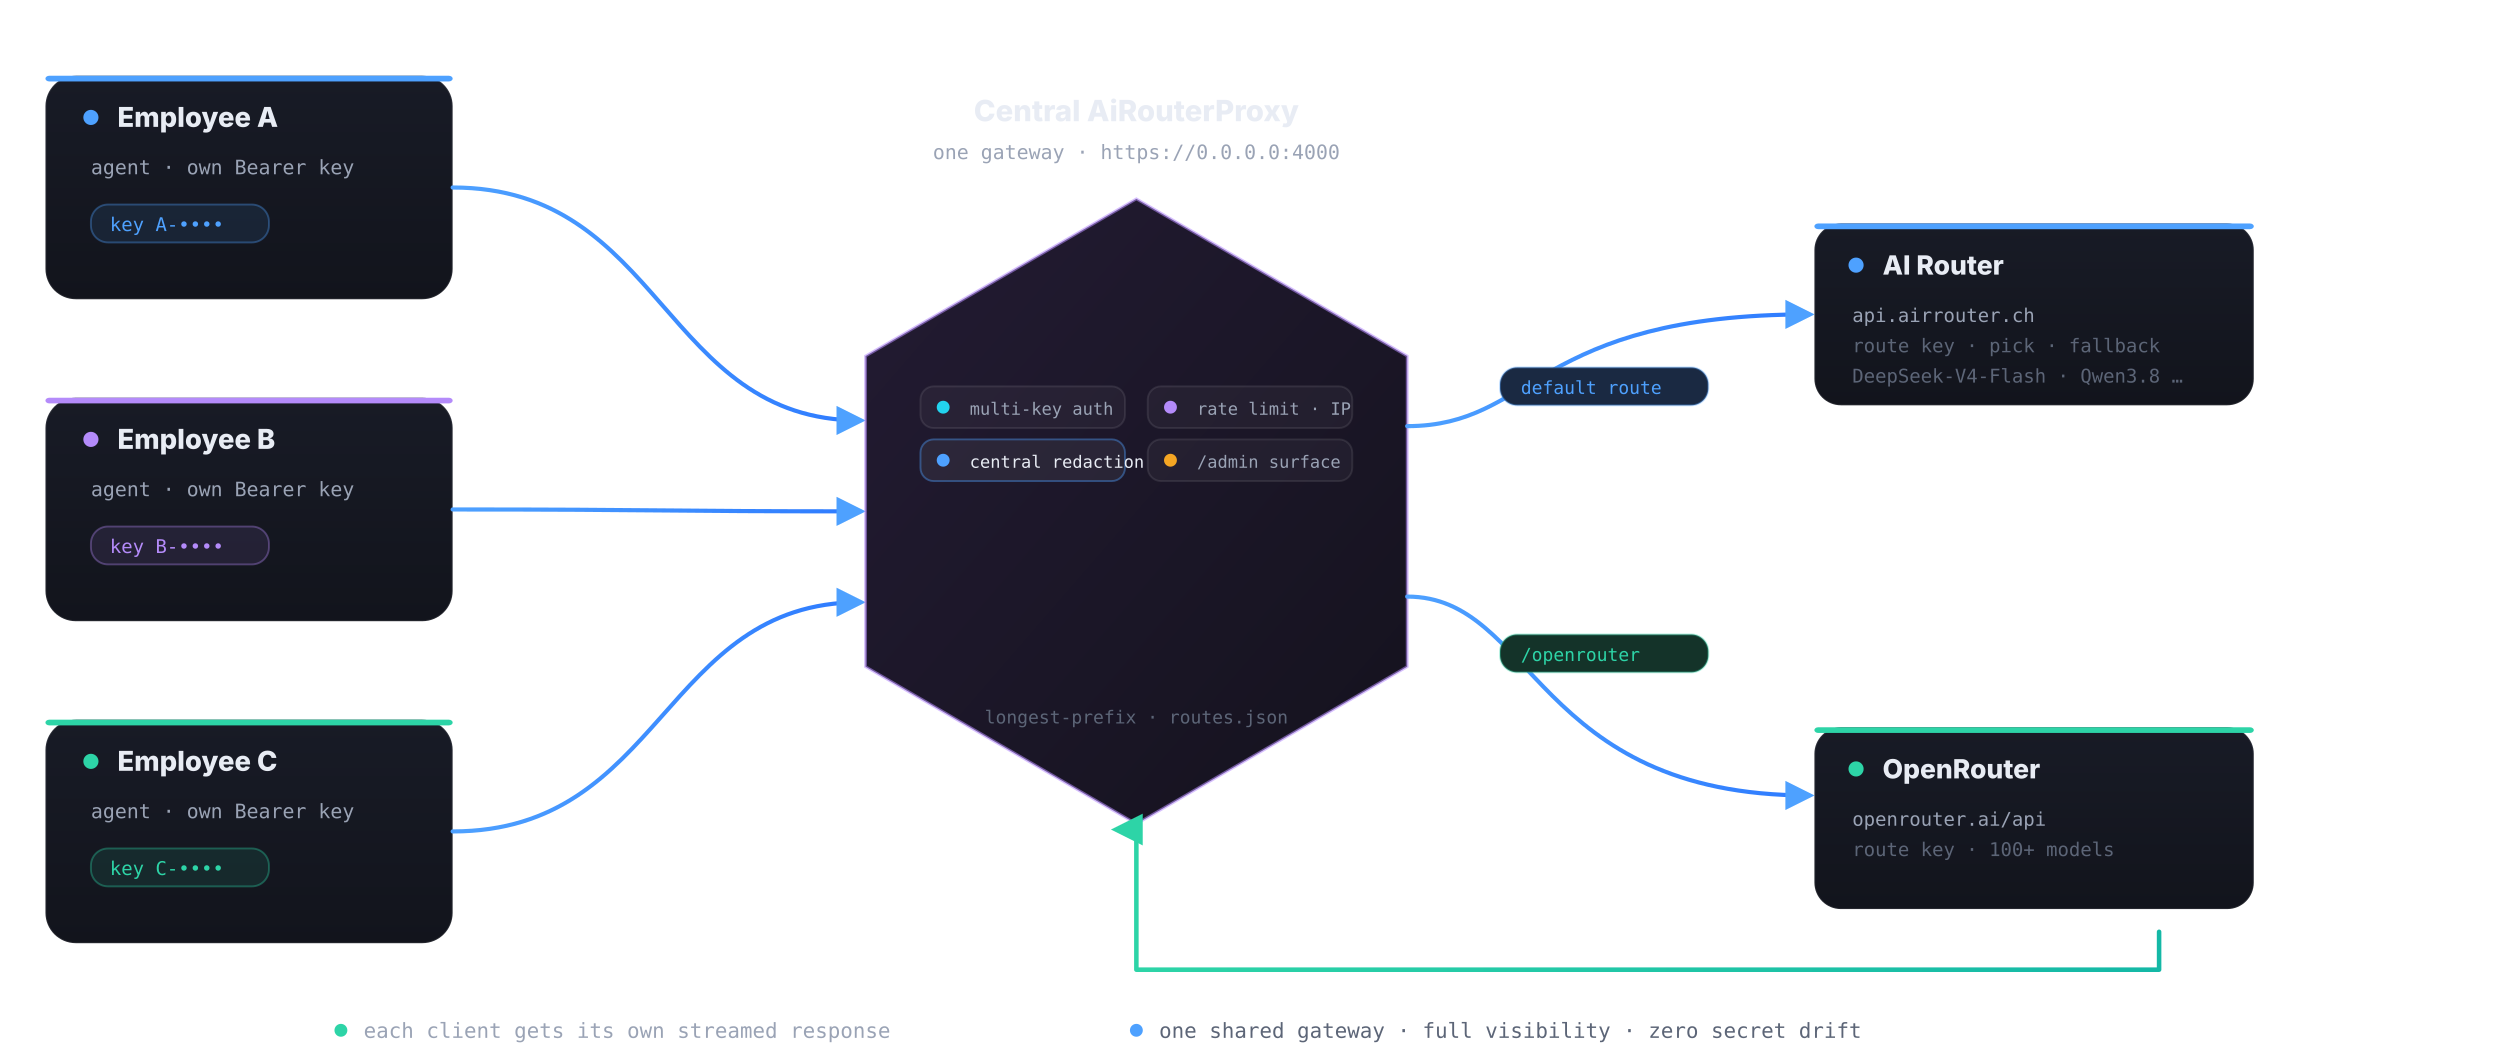
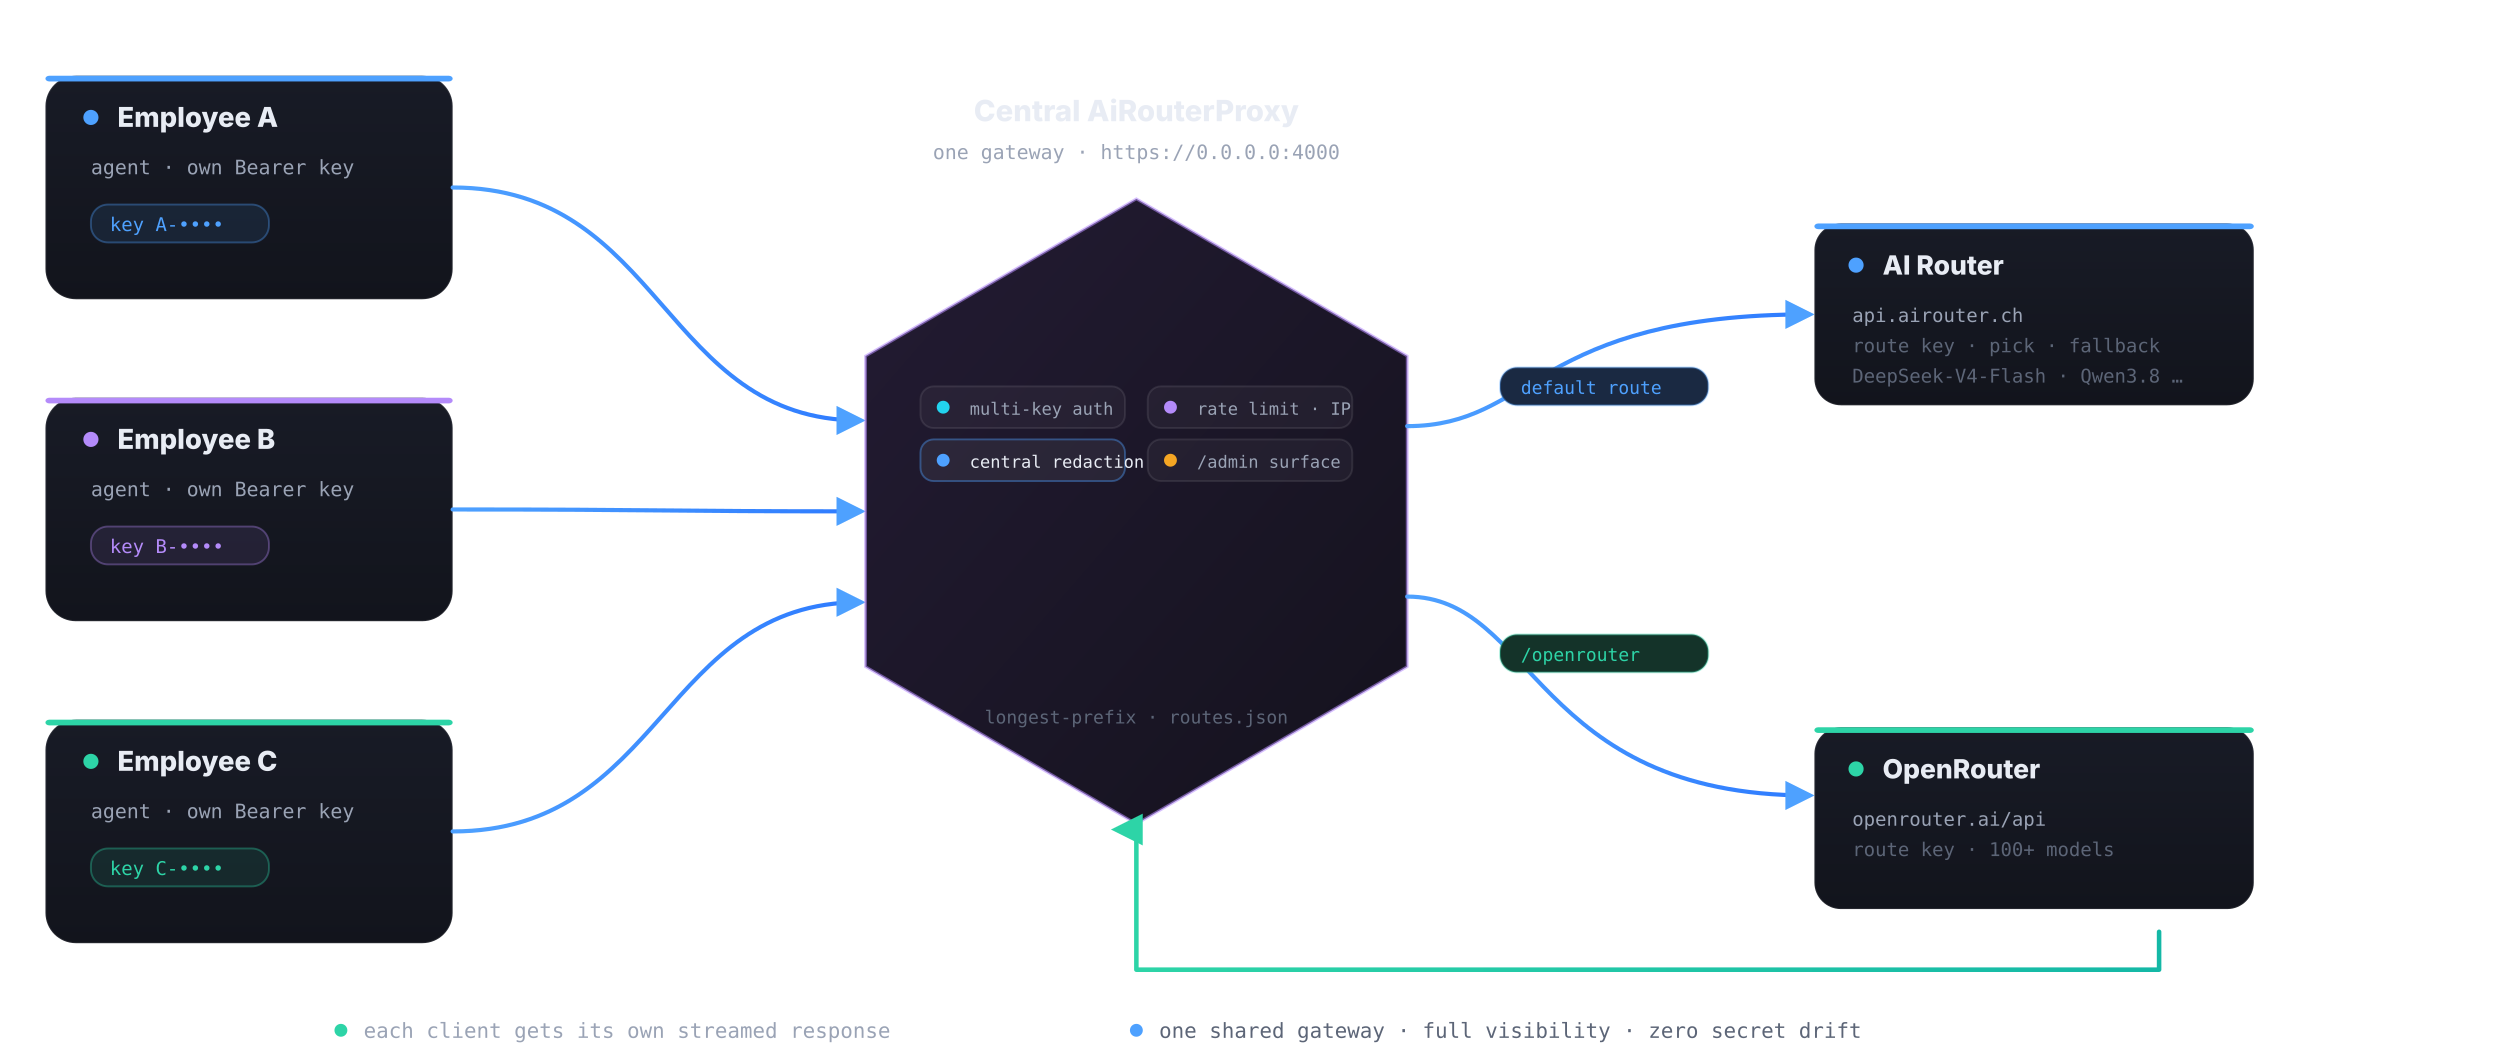
<svg xmlns="http://www.w3.org/2000/svg" viewBox="0 0 1320 560" preserveAspectRatio="xMidYMid meet" role="img" aria-label="Enterprise workflow: several employees through one central proxy into multiple AI routes">
  <defs>
    <linearGradient id="gCard2" x1="0" y1="0" x2="0" y2="1">
      <stop offset="0" stop-color="#181b26" />
      <stop offset="1" stop-color="#12141c" />
    </linearGradient>
    <linearGradient id="gReq2" x1="0" y1="0" x2="1" y2="0">
      <stop offset="0" stop-color="#4ea1ff" />
      <stop offset="1" stop-color="#2e7bff" />
    </linearGradient>
    <linearGradient id="gRes2" x1="0" y1="0" x2="1" y2="0">
      <stop offset="0" stop-color="#2dd4a7" />
      <stop offset="1" stop-color="#14b8a6" />
    </linearGradient>
    <linearGradient id="gProxy2" x1="0" y1="0" x2="1" y2="1">
      <stop offset="0" stop-color="#231b33" />
      <stop offset="1" stop-color="#14121d" />
    </linearGradient>
    <marker id="aReq2" viewBox="0 0 10 10" refX="8" refY="5" markerWidth="7" markerHeight="7" orient="auto-start-reverse">
      <path d="M0,0 L10,5 L0,10 z" fill="#4ea1ff" />
    </marker>
    <marker id="aRes2" viewBox="0 0 10 10" refX="8" refY="5" markerWidth="7" markerHeight="7" orient="auto-start-reverse">
      <path d="M0,0 L10,5 L0,10 z" fill="#2dd4a7" />
    </marker>
    <marker id="aUp2" viewBox="0 0 10 10" refX="5" refY="8" markerWidth="7" markerHeight="7" orient="auto">
      <path d="M0,10 L5,0 L10,10 z" fill="#2dd4a7" />
    </marker>
  </defs>
  <g font-family="'Inter',system-ui,sans-serif">
    <rect x="24" y="40" width="215" height="118" rx="16" fill="url(#gCard2)" stroke="rgba(255,255,255,0.09)" />
    <rect x="24" y="40" width="215" height="3" rx="2" fill="#4ea1ff" />
    <circle cx="48" cy="62" r="4" fill="#4ea1ff" />
    <text x="62" y="67" font-size="14.5" font-weight="800" fill="#e8ecf4">Employee A</text>
    <text x="48" y="92" font-family="'JetBrains Mono',Consolas,monospace" font-size="10.5" fill="#9aa3b5">agent · own Bearer key</text>
    <rect x="48" y="108" width="94" height="20" rx="9" fill="rgba(78,161,255,0.10)" stroke="rgba(78,161,255,0.35)" />
    <text x="58" y="122" font-family="'JetBrains Mono',Consolas,monospace" font-size="10" fill="#4ea1ff">key A-••••</text>
    <rect x="24" y="210" width="215" height="118" rx="16" fill="url(#gCard2)" stroke="rgba(255,255,255,0.09)" />
    <rect x="24" y="210" width="215" height="3" rx="2" fill="#b48bfa" />
    <circle cx="48" cy="232" r="4" fill="#b48bfa" />
    <text x="62" y="237" font-size="14.5" font-weight="800" fill="#e8ecf4">Employee B</text>
    <text x="48" y="262" font-family="'JetBrains Mono',Consolas,monospace" font-size="10.5" fill="#9aa3b5">agent · own Bearer key</text>
    <rect x="48" y="278" width="94" height="20" rx="9" fill="rgba(180,139,250,0.10)" stroke="rgba(180,139,250,0.35)" />
    <text x="58" y="292" font-family="'JetBrains Mono',Consolas,monospace" font-size="10" fill="#b48bfa">key B-••••</text>
    <rect x="24" y="380" width="215" height="118" rx="16" fill="url(#gCard2)" stroke="rgba(255,255,255,0.09)" />
    <rect x="24" y="380" width="215" height="3" rx="2" fill="#2dd4a7" />
    <circle cx="48" cy="402" r="4" fill="#2dd4a7" />
    <text x="62" y="407" font-size="14.5" font-weight="800" fill="#e8ecf4">Employee C</text>
    <text x="48" y="432" font-family="'JetBrains Mono',Consolas,monospace" font-size="10.5" fill="#9aa3b5">agent · own Bearer key</text>
    <rect x="48" y="448" width="94" height="20" rx="9" fill="rgba(45,212,167,0.10)" stroke="rgba(45,212,167,0.35)" />
    <text x="58" y="462" font-family="'JetBrains Mono',Consolas,monospace" font-size="10" fill="#2dd4a7">key C-••••</text>
  </g>
  <g fill="none">
    <path d="M239,99 C350,99 350,222 454,222" stroke="url(#gReq2)" stroke-width="2.2" marker-end="url(#aReq2)" stroke-linecap="round" />
    <path d="M239,269 C350,269 350,270 454,270" stroke="url(#gReq2)" stroke-width="2.2" marker-end="url(#aReq2)" stroke-linecap="round" />
    <path d="M239,439 C350,439 350,318 454,318" stroke="url(#gReq2)" stroke-width="2.2" marker-end="url(#aReq2)" stroke-linecap="round" />
  </g>
  <g>
    <path d="M600,105 L743,188 L743,352 L600,435 L457,352 L457,188 Z" fill="url(#gProxy2)" stroke="rgba(180,139,250,0.55)" stroke-width="1.5" />
    <text x="600" y="64" text-anchor="middle" font-family="'Inter',system-ui,sans-serif" font-size="15.5" font-weight="800" fill="#e8ecf4">Central AiRouterProxy</text>
    <text x="600" y="84" text-anchor="middle" font-family="'JetBrains Mono',Consolas,monospace" font-size="10.5" fill="#9aa3b5">one gateway · https://0.0.0.0:4000</text>
    <g font-family="'JetBrains Mono',Consolas,monospace" font-size="9">
      <rect x="486" y="204" width="108" height="22" rx="7" fill="rgba(255,255,255,0.04)" stroke="rgba(255,255,255,0.09)" />
      <circle cx="498" cy="215" r="3.4" fill="#22d3ee" />
      <text x="512" y="219" fill="#9aa3b5">multi-key auth</text>
      <rect x="606" y="204" width="108" height="22" rx="7" fill="rgba(255,255,255,0.04)" stroke="rgba(255,255,255,0.09)" />
      <circle cx="618" cy="215" r="3.4" fill="#b48bfa" />
      <text x="632" y="219" fill="#9aa3b5">rate limit · IP</text>
      <rect x="486" y="232" width="108" height="22" rx="7" fill="rgba(255,255,255,0.06)" stroke="rgba(78,161,255,0.4)" />
      <circle cx="498" cy="243" r="3.4" fill="#4ea1ff" />
      <text x="512" y="247" fill="#e8ecf4">central redaction</text>
      <rect x="606" y="232" width="108" height="22" rx="7" fill="rgba(255,255,255,0.04)" stroke="rgba(255,255,255,0.09)" />
      <circle cx="618" cy="243" r="3.4" fill="#f5a623" />
      <text x="632" y="247" fill="#9aa3b5">/admin surface</text>
    </g>
    <text x="600" y="382" text-anchor="middle" font-family="'JetBrains Mono',Consolas,monospace" font-size="9.5" fill="#5c6577">longest-prefix · routes.json</text>
  </g>
  <g fill="none">
    <path d="M743,225 C810,225 810,166 955,166" stroke="url(#gReq2)" stroke-width="2.2" marker-end="url(#aReq2)" stroke-linecap="round" />
    <path d="M743,315 C810,315 810,420 955,420" stroke="url(#gReq2)" stroke-width="2.2" marker-end="url(#aReq2)" stroke-linecap="round" />
  </g>
  <g font-family="'JetBrains Mono',Consolas,monospace">
    <rect x="792" y="194" width="110" height="20" rx="9" fill="#1a2942" stroke="rgba(78,161,255,0.35)" />
    <text x="803" y="208" font-size="9.5" fill="#4ea1ff">default route</text>
    <rect x="792" y="335" width="110" height="20" rx="9" fill="#143329" stroke="rgba(45,212,167,0.35)" />
    <text x="803" y="349" font-size="9.5" fill="#2dd4a7">/openrouter</text>
  </g>
  <g>
    <rect x="958" y="118" width="232" height="96" rx="14" fill="url(#gCard2)" stroke="rgba(255,255,255,0.09)" />
    <rect x="958" y="118" width="232" height="3" rx="2" fill="#4ea1ff" />
    <circle cx="980" cy="140" r="4" fill="#4ea1ff" />
    <text x="994" y="145" font-family="'Inter',system-ui,sans-serif" font-size="14" font-weight="800" fill="#e8ecf4">AI Router</text>
-     <text x="978" y="170" font-family="'JetBrains Mono',Consolas,monospace" font-size="10" fill="#9aa3b5">api.airrouter.ch</text>
+     <text x="978" y="170" font-family="'JetBrains Mono',Consolas,monospace" font-size="10" fill="#9aa3b5">api.airouter.ch</text>
    <text x="978" y="186" font-family="'JetBrains Mono',Consolas,monospace" font-size="10" fill="#5c6577">route key · pick · fallback</text>
    <text x="978" y="202" font-family="'JetBrains Mono',Consolas,monospace" font-size="10" fill="#5c6577">DeepSeek-V4-Flash · Qwen3.8 …</text>
    <rect x="958" y="384" width="232" height="96" rx="14" fill="url(#gCard2)" stroke="rgba(255,255,255,0.09)" />
    <rect x="958" y="384" width="232" height="3" rx="2" fill="#2dd4a7" />
    <circle cx="980" cy="406" r="4" fill="#2dd4a7" />
    <text x="994" y="411" font-family="'Inter',system-ui,sans-serif" font-size="14" font-weight="800" fill="#e8ecf4">OpenRouter</text>
    <text x="978" y="436" font-family="'JetBrains Mono',Consolas,monospace" font-size="10" fill="#9aa3b5">openrouter.ai/api</text>
    <text x="978" y="452" font-family="'JetBrains Mono',Consolas,monospace" font-size="10" fill="#5c6577">route key · 100+ models</text>
  </g>
  <g fill="none">
    <path d="M1140,492 L1140,512 L600,512 L600,438" stroke="url(#gRes2)" stroke-width="2.4" marker-end="url(#aUp2)" stroke-linecap="round" stroke-linejoin="round" />
  </g>
  <g font-family="'JetBrains Mono',Consolas,monospace">
    <circle cx="180" cy="544" r="3.4" fill="#2dd4a7" />
    <text x="192" y="548" font-size="11" fill="#9aa3b5">each client gets its own streamed response</text>
    <circle cx="600" cy="544" r="3.4" fill="#4ea1ff" />
    <text x="612" y="548" font-size="11" fill="#5c6577">one shared gateway · full visibility · zero secret drift</text>
  </g>
</svg>
